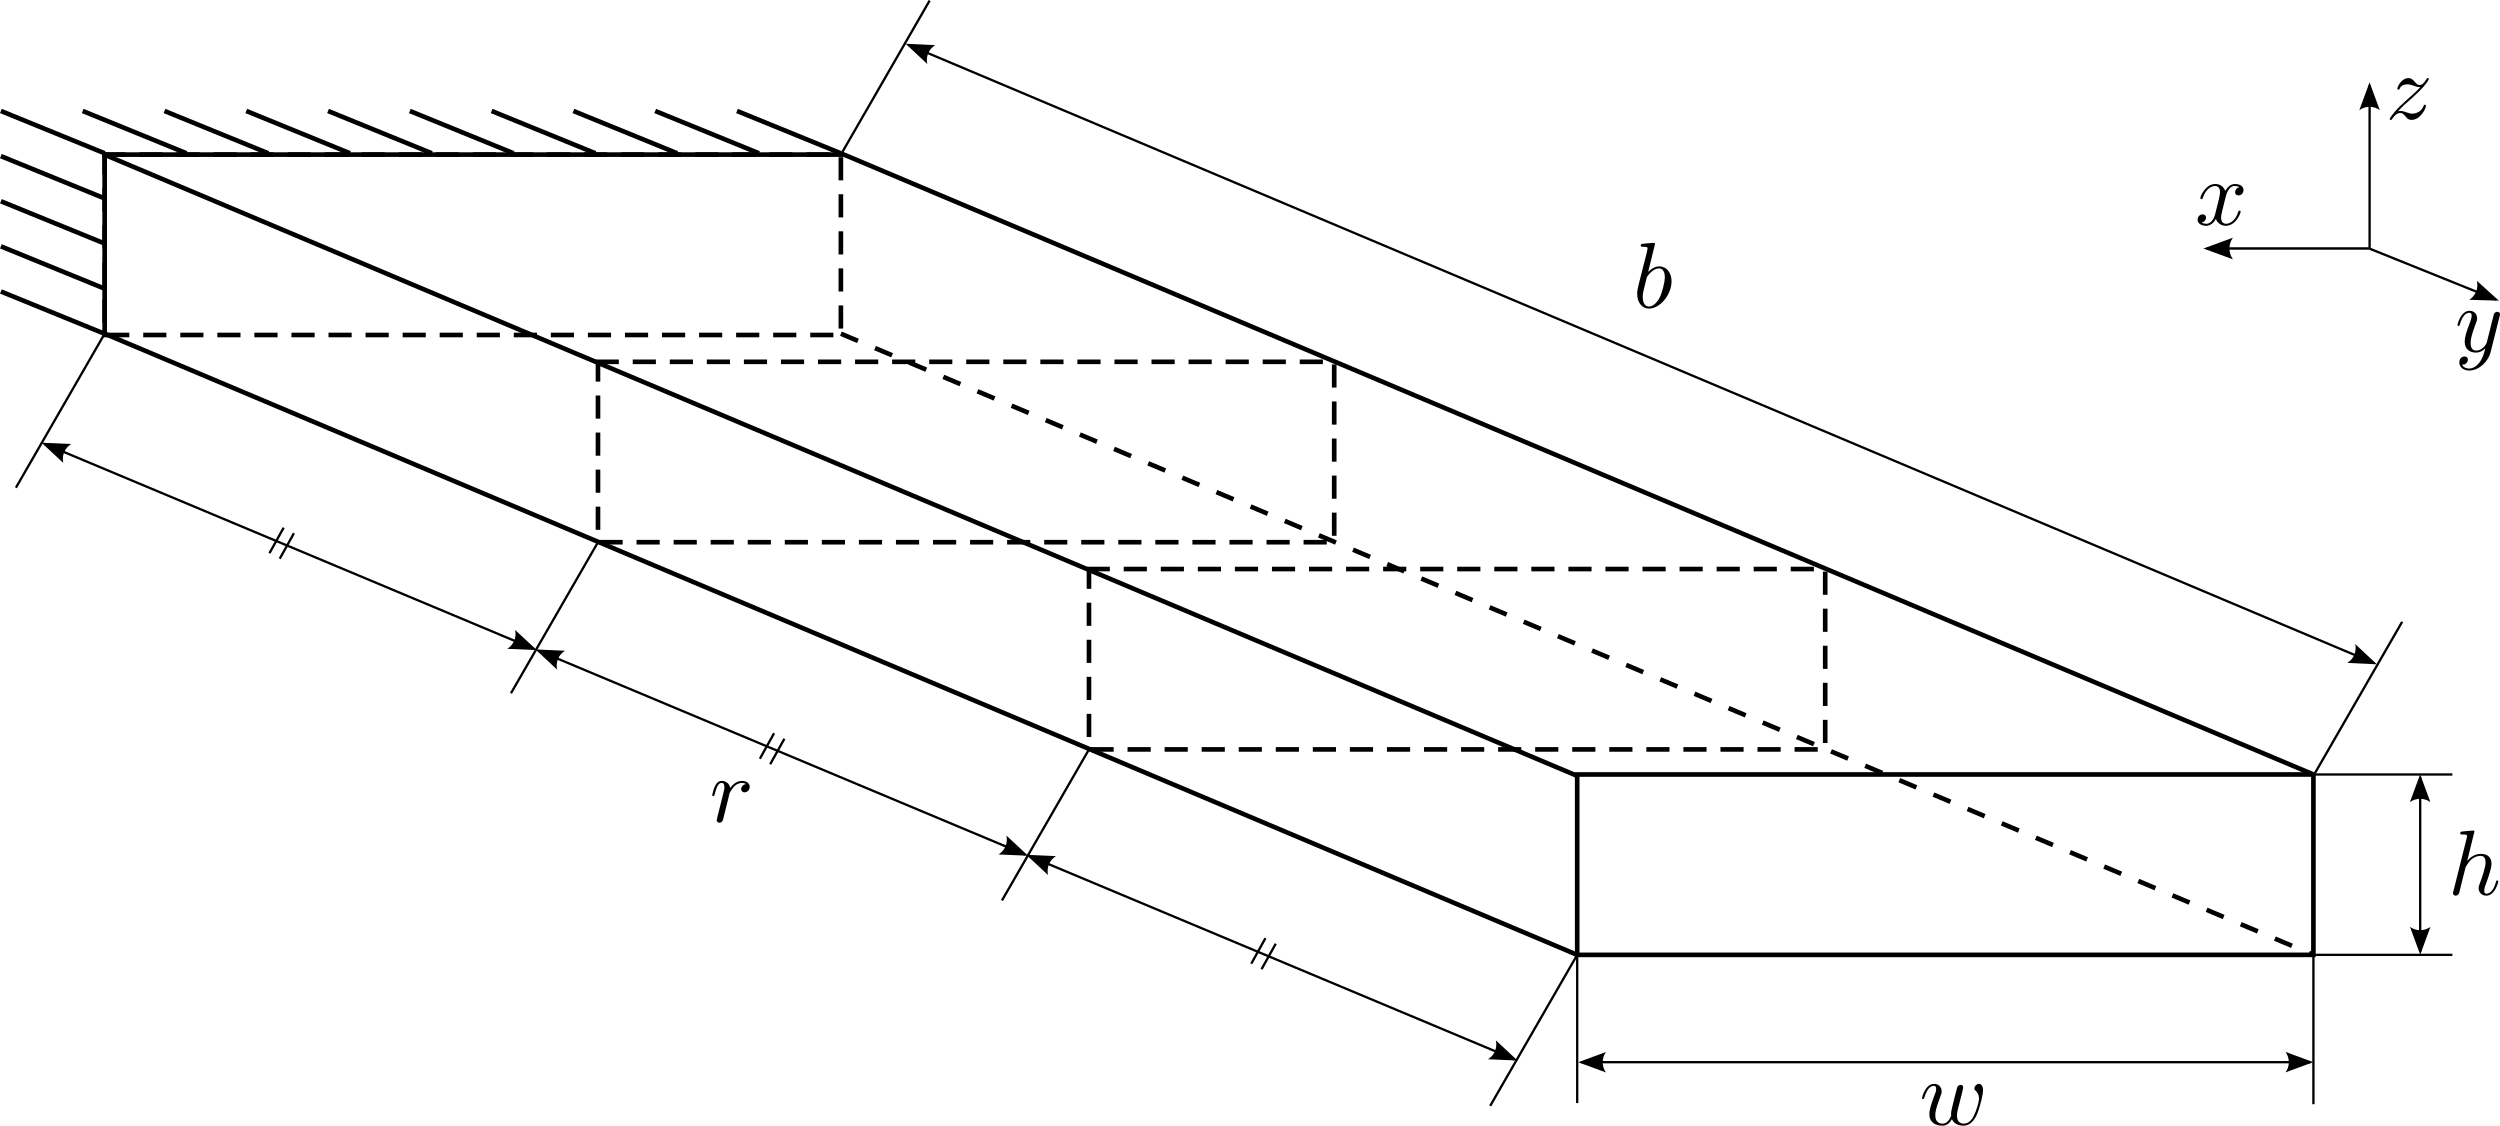
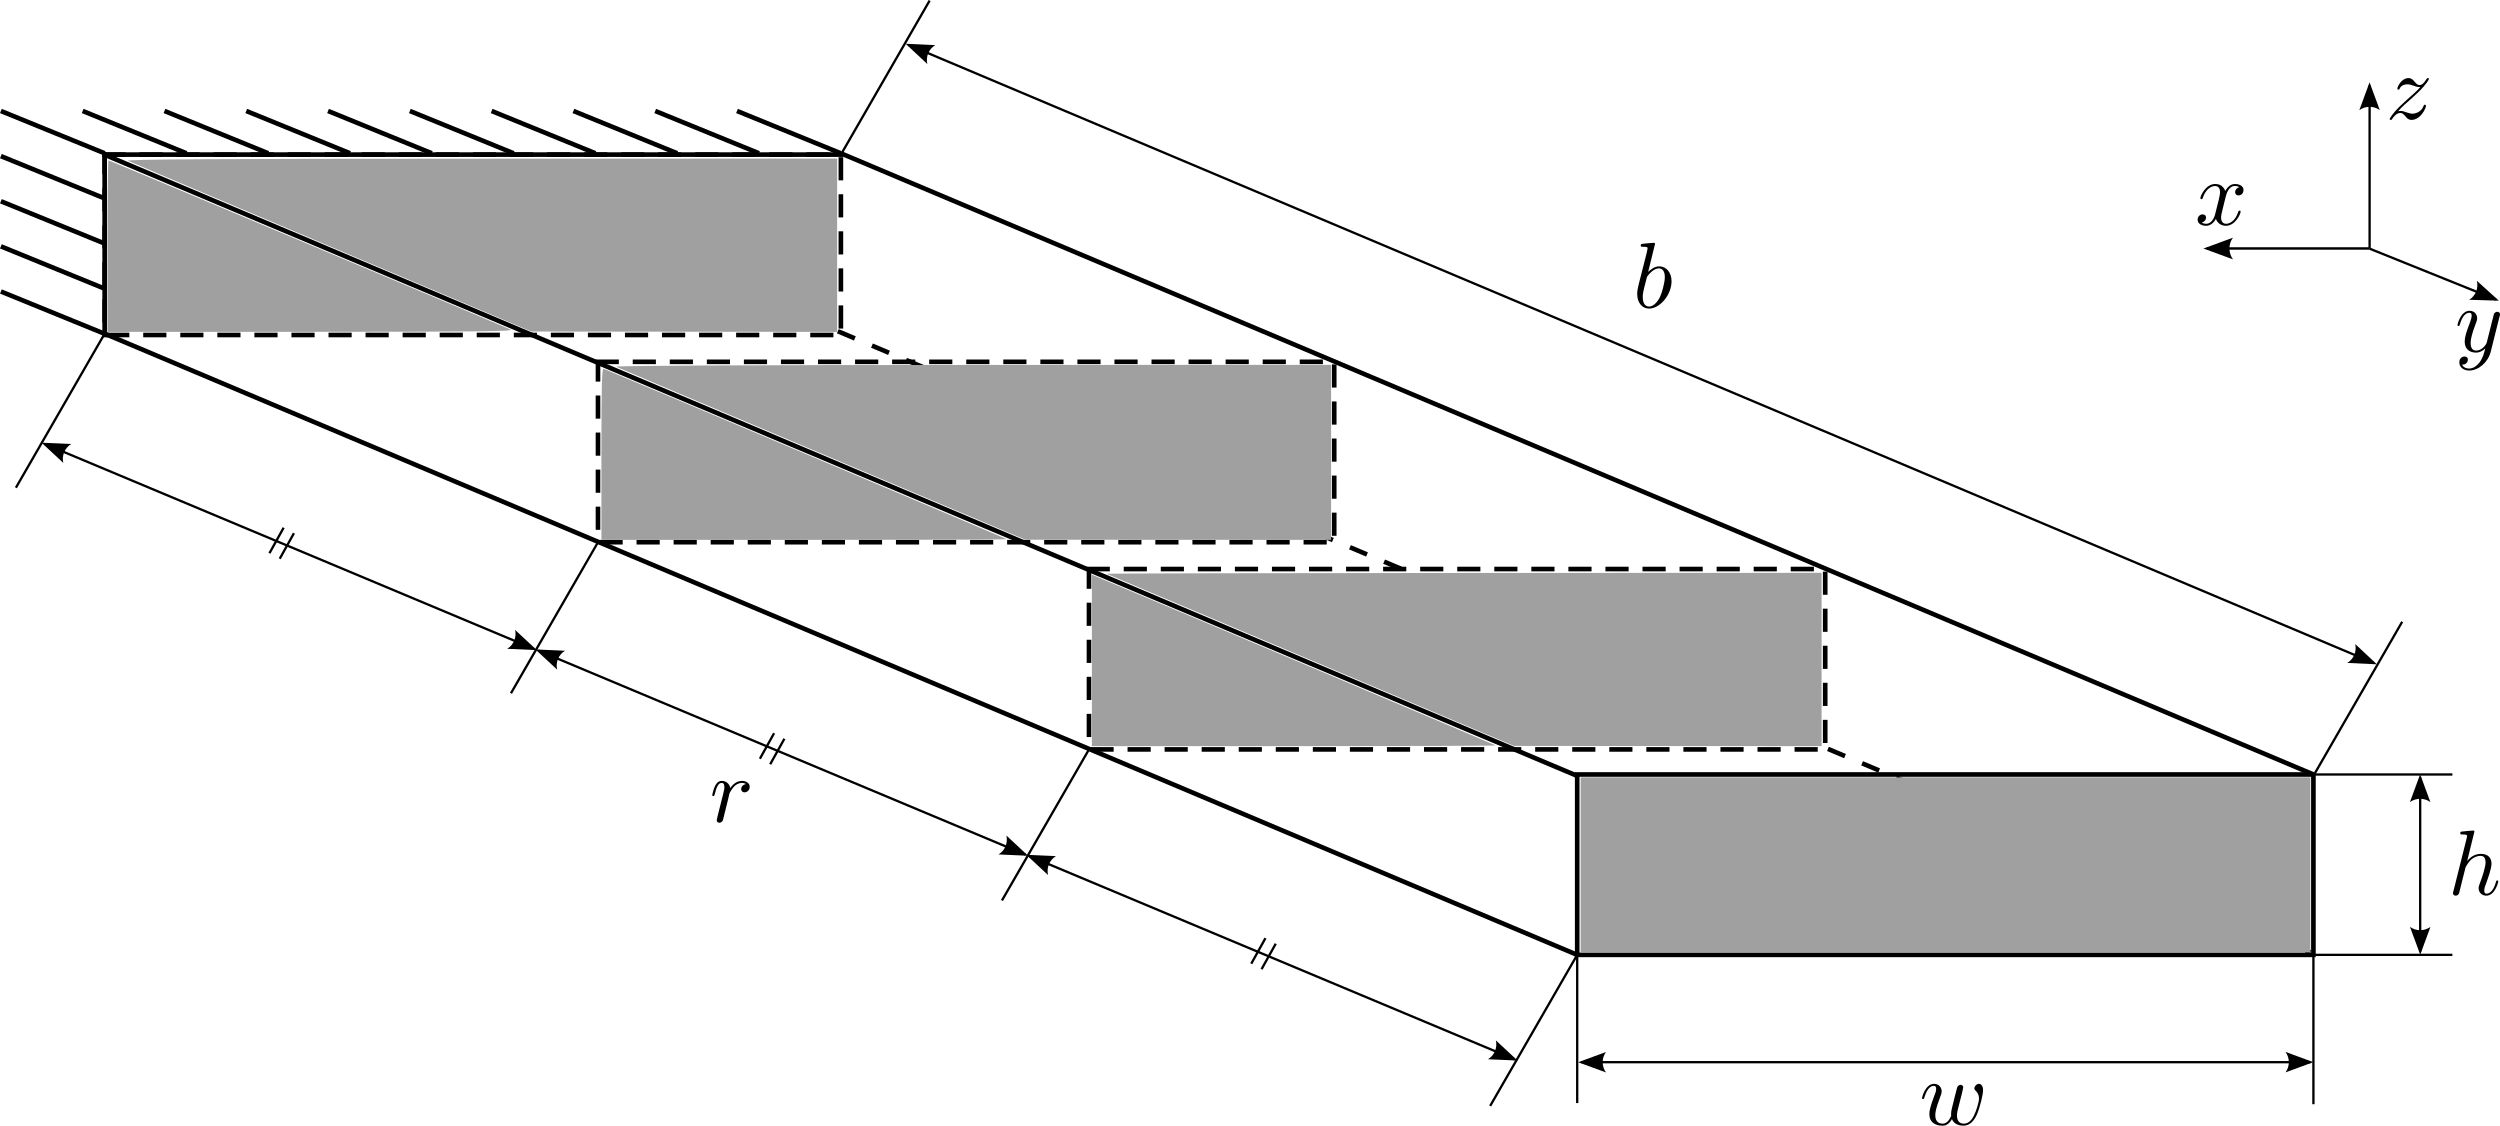
<svg xmlns="http://www.w3.org/2000/svg" xmlns:xlink="http://www.w3.org/1999/xlink" width="269.861mm" height="121.51mm" viewBox="0 0 269.861 121.51" version="1.1" id="svg5">
  <defs id="defs2">
    <marker style="overflow:visible" id="Arrow2Lend" refX="0" refY="0" orient="auto">
      <path transform="matrix(-1.1,0,0,-1.1,-1.1,0)" d="M 8.719,4.034 -2.207,0.016 8.719,-4.002 c -1.745,2.372 -1.735,5.617 -6e-7,8.035 z" style="fill:context-stroke;fill-rule:evenodd;stroke-width:0.625;stroke-linejoin:round" id="path5208" />
    </marker>
    <marker style="overflow:visible" id="Arrow2Lstart" refX="0" refY="0" orient="auto">
      <path transform="matrix(1.1,0,0,1.1,1.1,0)" d="M 8.719,4.034 -2.207,0.016 8.719,-4.002 c -1.745,2.372 -1.735,5.617 -6e-7,8.035 z" style="fill:context-stroke;fill-rule:evenodd;stroke-width:0.625;stroke-linejoin:round" id="path5205" />
    </marker>
    <g id="g5419">
      <symbol overflow="visible" id="symbol357">
        <path style="stroke:none" d="" id="path2013" />
      </symbol>
      <symbol overflow="visible" id="symbol3665">
        <path style="stroke:none" d="M 1.781,-1.141 C 1.391,-0.484 1,-0.344 0.562,-0.312 0.438,-0.297 0.344,-0.297 0.344,-0.109 0.344,-0.047 0.406,0 0.484,0 0.75,0 1.062,-0.031 1.328,-0.031 c 0.344,0 0.688,0.031 1,0.031 0.062,0 0.188,0 0.188,-0.188 0,-0.109 -0.078,-0.125 -0.156,-0.125 -0.219,-0.016 -0.469,-0.094 -0.469,-0.344 0,-0.125 0.062,-0.234 0.141,-0.375 l 0.766,-1.266 h 2.5 c 0.016,0.203 0.156,1.562 0.156,1.656 0,0.297 -0.516,0.328 -0.719,0.328 C 4.594,-0.312 4.5,-0.312 4.5,-0.109 4.5,0 4.609,0 4.641,0 5.047,0 5.469,-0.031 5.875,-0.031 6.125,-0.031 6.766,0 7.016,0 7.062,0 7.188,0 7.188,-0.203 7.188,-0.312 7.094,-0.312 6.953,-0.312 6.344,-0.312 6.344,-0.375 6.312,-0.672 l -0.609,-6.219 c -0.016,-0.203 -0.016,-0.25 -0.188,-0.25 -0.156,0 -0.203,0.078 -0.266,0.172 z M 2.984,-2.609 4.938,-5.906 5.266,-2.609 Z m 0,0" id="path9522" />
      </symbol>
    </g>
    <g id="g6476">
      <symbol overflow="visible" id="symbol7201">
        <path style="stroke:none" d="" id="path9332" />
      </symbol>
      <symbol overflow="visible" id="symbol7139">
        <path style="stroke:none" d="M 1.781,-1.141 C 1.391,-0.484 1,-0.344 0.562,-0.312 0.438,-0.297 0.344,-0.297 0.344,-0.109 0.344,-0.047 0.406,0 0.484,0 0.75,0 1.062,-0.031 1.328,-0.031 c 0.344,0 0.688,0.031 1,0.031 0.062,0 0.188,0 0.188,-0.188 0,-0.109 -0.078,-0.125 -0.156,-0.125 -0.219,-0.016 -0.469,-0.094 -0.469,-0.344 0,-0.125 0.062,-0.234 0.141,-0.375 l 0.766,-1.266 h 2.5 c 0.016,0.203 0.156,1.562 0.156,1.656 0,0.297 -0.516,0.328 -0.719,0.328 C 4.594,-0.312 4.5,-0.312 4.5,-0.109 4.5,0 4.609,0 4.641,0 5.047,0 5.469,-0.031 5.875,-0.031 6.125,-0.031 6.766,0 7.016,0 7.062,0 7.188,0 7.188,-0.203 7.188,-0.312 7.094,-0.312 6.953,-0.312 6.344,-0.312 6.344,-0.375 6.312,-0.672 l -0.609,-6.219 c -0.016,-0.203 -0.016,-0.25 -0.188,-0.25 -0.156,0 -0.203,0.078 -0.266,0.172 z M 2.984,-2.609 4.938,-5.906 5.266,-2.609 Z m 0,0" id="path7641" />
      </symbol>
      <symbol overflow="visible" id="symbol7801">
        <path style="stroke:none" d="" id="path8279" />
      </symbol>
      <symbol overflow="visible" id="symbol1364">
        <path style="stroke:none" d="m 2.016,-3.297 c 0.062,-0.109 0.062,-0.172 0.062,-0.219 0,-0.219 -0.188,-0.375 -0.406,-0.375 -0.266,0 -0.344,0.219 -0.375,0.328 L 0.375,-0.547 c -0.016,0.016 -0.047,0.094 -0.047,0.109 0,0.078 0.219,0.156 0.281,0.156 0.047,0 0.047,-0.016 0.094,-0.125 z m 0,0" id="path9142" />
      </symbol>
    </g>
    <g id="g6257">
      <symbol overflow="visible" id="symbol7203">
        <path style="stroke:none" d="" id="path3943" />
      </symbol>
      <symbol overflow="visible" id="symbol2815">
        <path style="stroke:none" d="M 1.594,-0.781 C 1.5,-0.391 1.469,-0.312 0.688,-0.312 c -0.172,0 -0.266,0 -0.266,0.203 C 0.422,0 0.516,0 0.688,0 H 4.25 C 5.828,0 7,-1.172 7,-2.156 7,-2.875 6.422,-3.453 5.453,-3.562 6.484,-3.75 7.531,-4.484 7.531,-5.438 c 0,-0.734 -0.656,-1.375 -1.844,-1.375 H 2.328 c -0.188,0 -0.281,0 -0.281,0.203 0,0.109 0.094,0.109 0.281,0.109 0.016,0 0.203,0 0.375,0.016 0.172,0.031 0.266,0.031 0.266,0.172 0,0.031 -0.016,0.062 -0.031,0.188 z m 1.5,-2.875 0.625,-2.469 C 3.812,-6.469 3.828,-6.5 4.25,-6.5 h 1.297 c 0.875,0 1.078,0.594 1.078,1.031 0,0.875 -0.859,1.812 -2.062,1.812 z m -0.438,3.344 c -0.141,0 -0.156,0 -0.219,0 -0.109,-0.016 -0.141,-0.031 -0.141,-0.109 0,-0.031 0,-0.047 0.062,-0.219 l 0.688,-2.781 h 1.875 c 0.953,0 1.156,0.734 1.156,1.156 C 6.078,-1.281 5.188,-0.312 4,-0.312 Z m 0,0" id="path1937" />
      </symbol>
      <symbol overflow="visible" id="symbol8211">
        <path style="stroke:none" d="" id="path4699" />
      </symbol>
      <symbol overflow="visible" id="symbol6627">
        <path style="stroke:none" d="m 2.016,-3.297 c 0.062,-0.109 0.062,-0.172 0.062,-0.219 0,-0.219 -0.188,-0.375 -0.406,-0.375 -0.266,0 -0.344,0.219 -0.375,0.328 L 0.375,-0.547 c -0.016,0.016 -0.047,0.094 -0.047,0.109 0,0.078 0.219,0.156 0.281,0.156 0.047,0 0.047,-0.016 0.094,-0.125 z m 0,0" id="path970" />
      </symbol>
    </g>
    <g id="g789">
      <symbol overflow="visible" id="symbol6459">
        <path style="stroke:none" d="" id="path8966" />
      </symbol>
      <symbol overflow="visible" id="symbol4550">
        <path style="stroke:none" d="m 7.578,-6.922 c 0,-0.031 -0.016,-0.109 -0.109,-0.109 -0.031,0 -0.047,0.016 -0.156,0.125 L 6.625,-6.141 C 6.531,-6.281 6.078,-7.031 4.969,-7.031 2.734,-7.031 0.5,-4.828 0.5,-2.516 0.5,-0.875 1.672,0.219 3.203,0.219 c 0.859,0 1.625,-0.391 2.156,-0.859 0.922,-0.812 1.094,-1.719 1.094,-1.75 C 6.453,-2.5 6.344,-2.5 6.328,-2.5 c -0.062,0 -0.109,0.031 -0.125,0.109 -0.094,0.281 -0.328,1 -1.016,1.578 -0.688,0.547 -1.312,0.719 -1.828,0.719 -0.891,0 -1.953,-0.516 -1.953,-2.062 0,-0.578 0.203,-2.188 1.203,-3.359 0.609,-0.703 1.547,-1.203 2.438,-1.203 1.016,0 1.609,0.766 1.609,1.922 0,0.406 -0.031,0.406 -0.031,0.516 0,0.094 0.109,0.094 0.141,0.094 0.125,0 0.125,-0.016 0.188,-0.203 z m 0,0" id="path6957" />
      </symbol>
      <symbol overflow="visible" id="symbol5860">
        <path style="stroke:none" d="" id="path4448" />
      </symbol>
      <symbol overflow="visible" id="symbol8048">
        <path style="stroke:none" d="m 2.016,-3.297 c 0.062,-0.109 0.062,-0.172 0.062,-0.219 0,-0.219 -0.188,-0.375 -0.406,-0.375 -0.266,0 -0.344,0.219 -0.375,0.328 L 0.375,-0.547 c -0.016,0.016 -0.047,0.094 -0.047,0.109 0,0.078 0.219,0.156 0.281,0.156 0.047,0 0.047,-0.016 0.094,-0.125 z m 0,0" id="path2391" />
      </symbol>
    </g>
    <g id="g6481">
      <symbol overflow="visible" id="symbol8651">
        <path style="stroke:none" d="" id="path2865" />
      </symbol>
      <symbol overflow="visible" id="symbol1876">
        <path style="stroke:none" d="m 1.578,-0.781 c -0.094,0.391 -0.109,0.469 -0.906,0.469 -0.156,0 -0.266,0 -0.266,0.188 C 0.406,0 0.484,0 0.672,0 h 3.312 c 2.062,0 4.031,-2.109 4.031,-4.281 0,-1.406 -0.844,-2.531 -2.344,-2.531 h -3.344 c -0.188,0 -0.297,0 -0.297,0.188 0,0.125 0.078,0.125 0.281,0.125 0.125,0 0.312,0.016 0.422,0.016 0.172,0.031 0.219,0.047 0.219,0.172 0,0.031 0,0.062 -0.031,0.188 z M 3.734,-6.125 C 3.828,-6.469 3.844,-6.5 4.281,-6.5 h 1.062 c 0.969,0 1.797,0.531 1.797,1.844 0,0.484 -0.188,2.125 -1.047,3.219 -0.281,0.375 -1.062,1.125 -2.297,1.125 h -1.125 c -0.141,0 -0.156,0 -0.219,0 -0.094,-0.016 -0.125,-0.031 -0.125,-0.109 0,-0.031 0,-0.047 0.047,-0.219 z m 0,0" id="path5098" />
      </symbol>
      <symbol overflow="visible" id="symbol6919">
        <path style="stroke:none" d="" id="path9180" />
      </symbol>
      <symbol overflow="visible" id="symbol4271">
        <path style="stroke:none" d="m 2.016,-3.297 c 0.062,-0.109 0.062,-0.172 0.062,-0.219 0,-0.219 -0.188,-0.375 -0.406,-0.375 -0.266,0 -0.344,0.219 -0.375,0.328 L 0.375,-0.547 c -0.016,0.016 -0.047,0.094 -0.047,0.109 0,0.078 0.219,0.156 0.281,0.156 0.047,0 0.047,-0.016 0.094,-0.125 z m 0,0" id="path2418" />
      </symbol>
    </g>
    <g id="g9150">
      <symbol overflow="visible" id="symbol6599">
        <path style="stroke:none" d="" id="path2302" />
      </symbol>
      <symbol overflow="visible" id="symbol1162">
        <path style="stroke:none" d="m 1.578,-0.781 c -0.094,0.391 -0.109,0.469 -0.906,0.469 -0.156,0 -0.266,0 -0.266,0.188 C 0.406,0 0.484,0 0.672,0 h 3.312 c 2.062,0 4.031,-2.109 4.031,-4.281 0,-1.406 -0.844,-2.531 -2.344,-2.531 h -3.344 c -0.188,0 -0.297,0 -0.297,0.188 0,0.125 0.078,0.125 0.281,0.125 0.125,0 0.312,0.016 0.422,0.016 0.172,0.031 0.219,0.047 0.219,0.172 0,0.031 0,0.062 -0.031,0.188 z M 3.734,-6.125 C 3.828,-6.469 3.844,-6.5 4.281,-6.5 h 1.062 c 0.969,0 1.797,0.531 1.797,1.844 0,0.484 -0.188,2.125 -1.047,3.219 -0.281,0.375 -1.062,1.125 -2.297,1.125 h -1.125 c -0.141,0 -0.156,0 -0.219,0 -0.094,-0.016 -0.125,-0.031 -0.125,-0.109 0,-0.031 0,-0.047 0.047,-0.219 z m 0,0" id="path4558" />
      </symbol>
    </g>
    <g id="g6537">
      <symbol overflow="visible" id="symbol654">
        <path style="stroke:none" d="" id="path6400" />
      </symbol>
      <symbol overflow="visible" id="symbol8867">
        <path style="stroke:none" d="m 7.578,-6.922 c 0,-0.031 -0.016,-0.109 -0.109,-0.109 -0.031,0 -0.047,0.016 -0.156,0.125 L 6.625,-6.141 C 6.531,-6.281 6.078,-7.031 4.969,-7.031 2.734,-7.031 0.5,-4.828 0.5,-2.516 0.5,-0.875 1.672,0.219 3.203,0.219 c 0.859,0 1.625,-0.391 2.156,-0.859 0.922,-0.812 1.094,-1.719 1.094,-1.75 C 6.453,-2.5 6.344,-2.5 6.328,-2.5 c -0.062,0 -0.109,0.031 -0.125,0.109 -0.094,0.281 -0.328,1 -1.016,1.578 -0.688,0.547 -1.312,0.719 -1.828,0.719 -0.891,0 -1.953,-0.516 -1.953,-2.062 0,-0.578 0.203,-2.188 1.203,-3.359 0.609,-0.703 1.547,-1.203 2.438,-1.203 1.016,0 1.609,0.766 1.609,1.922 0,0.406 -0.031,0.406 -0.031,0.516 0,0.094 0.109,0.094 0.141,0.094 0.125,0 0.125,-0.016 0.188,-0.203 z m 0,0" id="path6175" />
      </symbol>
    </g>
    <g id="g5074">
      <symbol overflow="visible" id="symbol6063">
        <path style="stroke:none" d="" id="path2333" />
      </symbol>
      <symbol overflow="visible" id="symbol9703">
        <path style="stroke:none" d="M 1.594,-0.781 C 1.5,-0.391 1.469,-0.312 0.688,-0.312 c -0.172,0 -0.266,0 -0.266,0.203 C 0.422,0 0.516,0 0.688,0 H 4.25 C 5.828,0 7,-1.172 7,-2.156 7,-2.875 6.422,-3.453 5.453,-3.562 6.484,-3.75 7.531,-4.484 7.531,-5.438 c 0,-0.734 -0.656,-1.375 -1.844,-1.375 H 2.328 c -0.188,0 -0.281,0 -0.281,0.203 0,0.109 0.094,0.109 0.281,0.109 0.016,0 0.203,0 0.375,0.016 0.172,0.031 0.266,0.031 0.266,0.172 0,0.031 -0.016,0.062 -0.031,0.188 z m 1.5,-2.875 0.625,-2.469 C 3.812,-6.469 3.828,-6.5 4.25,-6.5 h 1.297 c 0.875,0 1.078,0.594 1.078,1.031 0,0.875 -0.859,1.812 -2.062,1.812 z m -0.438,3.344 c -0.141,0 -0.156,0 -0.219,0 -0.109,-0.016 -0.141,-0.031 -0.141,-0.109 0,-0.031 0,-0.047 0.062,-0.219 l 0.688,-2.781 h 1.875 c 0.953,0 1.156,0.734 1.156,1.156 C 6.078,-1.281 5.188,-0.312 4,-0.312 Z m 0,0" id="path792" />
      </symbol>
    </g>
    <g id="g1481">
      <symbol overflow="visible" id="symbol4834">
        <path style="stroke:none" d="" id="path658" />
      </symbol>
      <symbol overflow="visible" id="symbol8232">
        <path style="stroke:none" d="m 2.859,-6.812 c 0,0 0,-0.109 -0.125,-0.109 -0.234,0 -0.953,0.078 -1.219,0.109 -0.078,0 -0.188,0.016 -0.188,0.188 0,0.125 0.094,0.125 0.234,0.125 0.484,0 0.5,0.062 0.5,0.172 L 2.031,-6.125 0.594,-0.391 c -0.047,0.141 -0.047,0.156 -0.047,0.219 0,0.234 0.203,0.281 0.297,0.281 0.156,0 0.312,-0.125 0.359,-0.266 l 0.188,-0.75 0.219,-0.891 C 1.672,-2.031 1.734,-2.25 1.781,-2.469 1.797,-2.531 1.891,-2.859 1.891,-2.922 1.922,-3.016 2.234,-3.562 2.578,-3.844 2.797,-4 3.094,-4.188 3.531,-4.188 c 0.422,0 0.531,0.344 0.531,0.703 0,0.531 -0.375,1.625 -0.609,2.234 C 3.375,-1.031 3.312,-0.906 3.312,-0.703 c 0,0.469 0.359,0.812 0.828,0.812 0.938,0 1.297,-1.453 1.297,-1.531 0,-0.109 -0.078,-0.109 -0.109,-0.109 -0.109,0 -0.109,0.031 -0.156,0.188 -0.141,0.531 -0.469,1.234 -1.016,1.234 -0.172,0 -0.234,-0.094 -0.234,-0.328 0,-0.25 0.078,-0.484 0.172,-0.703 0.156,-0.438 0.609,-1.625 0.609,-2.203 0,-0.641 -0.391,-1.062 -1.141,-1.062 -0.625,0 -1.109,0.312 -1.484,0.766 z m 0,0" id="path1068" />
      </symbol>
    </g>
    <g id="g7675">
      <symbol overflow="visible" id="symbol9634">
        <path style="stroke:none" d="" id="path4732" />
      </symbol>
      <symbol overflow="visible" id="symbol6218">
        <path style="stroke:none" d="m 3.953,-3.781 c -0.172,0 -0.297,0 -0.438,0.125 -0.172,0.156 -0.188,0.328 -0.188,0.391 0,0.25 0.188,0.359 0.375,0.359 0.281,0 0.547,-0.25 0.547,-0.641 0,-0.484 -0.469,-0.859 -1.172,-0.859 -1.344,0 -2.672,1.422 -2.672,2.828 0,0.906 0.578,1.688 1.625,1.688 1.422,0 2.25,-1.062 2.25,-1.172 0,-0.062 -0.047,-0.141 -0.109,-0.141 -0.062,0 -0.078,0.031 -0.141,0.109 -0.781,0.984 -1.875,0.984 -1.984,0.984 -0.625,0 -0.906,-0.484 -0.906,-1.094 0,-0.406 0.203,-1.375 0.547,-1.984 0.312,-0.578 0.859,-1 1.406,-1 0.328,0 0.719,0.125 0.859,0.406 z m 0,0" id="path9982" />
      </symbol>
    </g>
    <g id="g7498">
      <symbol overflow="visible" id="symbol7055">
        <path style="stroke:none" d="" id="path2161" />
      </symbol>
      <symbol overflow="visible" id="symbol7778">
        <path style="stroke:none" d="m 2.859,-6.812 c 0,0 0,-0.109 -0.125,-0.109 -0.234,0 -0.953,0.078 -1.219,0.109 -0.078,0 -0.188,0.016 -0.188,0.188 0,0.125 0.094,0.125 0.234,0.125 0.484,0 0.5,0.062 0.5,0.172 L 2.031,-6.125 0.594,-0.391 c -0.047,0.141 -0.047,0.156 -0.047,0.219 0,0.234 0.203,0.281 0.297,0.281 0.156,0 0.312,-0.125 0.359,-0.266 l 0.188,-0.75 0.219,-0.891 C 1.672,-2.031 1.734,-2.25 1.781,-2.469 1.797,-2.531 1.891,-2.859 1.891,-2.922 1.922,-3.016 2.234,-3.562 2.578,-3.844 2.797,-4 3.094,-4.188 3.531,-4.188 c 0.422,0 0.531,0.344 0.531,0.703 0,0.531 -0.375,1.625 -0.609,2.234 C 3.375,-1.031 3.312,-0.906 3.312,-0.703 c 0,0.469 0.359,0.812 0.828,0.812 0.938,0 1.297,-1.453 1.297,-1.531 0,-0.109 -0.078,-0.109 -0.109,-0.109 -0.109,0 -0.109,0.031 -0.156,0.188 -0.141,0.531 -0.469,1.234 -1.016,1.234 -0.172,0 -0.234,-0.094 -0.234,-0.328 0,-0.25 0.078,-0.484 0.172,-0.703 0.156,-0.438 0.609,-1.625 0.609,-2.203 0,-0.641 -0.391,-1.062 -1.141,-1.062 -0.625,0 -1.109,0.312 -1.484,0.766 z m 0,0" id="path5997" />
      </symbol>
    </g>
    <g id="g517">
      <symbol overflow="visible" id="symbol5691">
        <path style="stroke:none" d="" id="path1141" />
      </symbol>
      <symbol overflow="visible" id="symbol6305">
        <path style="stroke:none" d="m 2.375,-6.812 c 0,0 0,-0.109 -0.125,-0.109 -0.219,0 -0.953,0.078 -1.219,0.109 -0.078,0 -0.188,0.016 -0.188,0.188 0,0.125 0.094,0.125 0.25,0.125 0.469,0 0.484,0.062 0.484,0.172 0,0.062 -0.078,0.406 -0.125,0.609 l -0.828,3.25 c -0.109,0.5 -0.156,0.672 -0.156,1.016 0,0.938 0.531,1.562 1.266,1.562 1.172,0 2.406,-1.484 2.406,-2.922 0,-0.906 -0.531,-1.594 -1.328,-1.594 -0.453,0 -0.875,0.297 -1.172,0.594 z M 1.453,-3.047 C 1.5,-3.266 1.5,-3.281 1.594,-3.391 2.078,-4.031 2.531,-4.188 2.797,-4.188 c 0.359,0 0.625,0.297 0.625,0.938 0,0.594 -0.328,1.734 -0.516,2.109 -0.328,0.672 -0.781,1.031 -1.172,1.031 -0.344,0 -0.672,-0.266 -0.672,-1 0,-0.203 0,-0.391 0.156,-1.016 z m 0,0" id="path4295" />
      </symbol>
      <symbol overflow="visible" id="symbol662">
        <path style="stroke:none" d="m 4.375,-7.094 c 0.047,-0.141 0.047,-0.172 0.047,-0.188 0,-0.109 -0.078,-0.203 -0.188,-0.203 -0.078,0 -0.141,0.031 -0.172,0.094 l -3.469,9.5 C 0.547,2.25 0.547,2.281 0.547,2.297 0.547,2.406 0.641,2.5 0.75,2.5 0.875,2.5 0.906,2.422 0.969,2.25 Z m 0,0" id="path4655" />
      </symbol>
      <symbol overflow="visible" id="symbol7219">
        <path style="stroke:none" d="" id="path7966" />
      </symbol>
      <symbol overflow="visible" id="symbol4533">
        <path style="stroke:none" d="m 1.266,-0.766 1.062,-1.031 c 1.547,-1.375 2.141,-1.906 2.141,-2.906 0,-1.141 -0.891,-1.938 -2.109,-1.938 -1.125,0 -1.859,0.922 -1.859,1.812 0,0.547 0.5,0.547 0.531,0.547 0.172,0 0.516,-0.109 0.516,-0.531 0,-0.25 -0.188,-0.516 -0.531,-0.516 -0.078,0 -0.094,0 -0.125,0.016 0.219,-0.656 0.766,-1.016 1.344,-1.016 0.906,0 1.328,0.812 1.328,1.625 C 3.562,-3.906 3.078,-3.125 2.516,-2.5 l -1.906,2.125 C 0.5,-0.266 0.5,-0.234 0.5,0 H 4.203 L 4.469,-1.734 H 4.234 C 4.172,-1.438 4.109,-1 4,-0.844 3.938,-0.766 3.281,-0.766 3.062,-0.766 Z m 0,0" id="path2043" />
      </symbol>
    </g>
    <g id="g5621">
      <symbol overflow="visible" id="symbol8357">
        <path style="stroke:none" d="" id="path124" />
      </symbol>
      <symbol overflow="visible" id="symbol3638">
        <path style="stroke:none" d="m 1.328,-0.828 c 0.531,-0.578 0.828,-0.828 1.188,-1.141 0,0 0.609,-0.531 0.969,-0.891 C 4.438,-3.781 4.656,-4.266 4.656,-4.312 c 0,-0.094 -0.094,-0.094 -0.109,-0.094 -0.078,0 -0.094,0.016 -0.156,0.109 -0.297,0.484 -0.5,0.641 -0.734,0.641 -0.25,0 -0.359,-0.156 -0.516,-0.328 -0.188,-0.219 -0.359,-0.422 -0.688,-0.422 -0.75,0 -1.203,0.922 -1.203,1.141 0,0.047 0.031,0.109 0.109,0.109 0.094,0 0.109,-0.047 0.141,-0.109 0.188,-0.469 0.766,-0.469 0.844,-0.469 0.203,0 0.391,0.062 0.625,0.141 0.406,0.156 0.516,0.156 0.766,0.156 -0.359,0.422 -1.188,1.141 -1.375,1.297 l -0.906,0.844 C 0.781,-0.625 0.422,-0.062 0.422,0.016 c 0,0.094 0.109,0.094 0.125,0.094 0.078,0 0.094,-0.016 0.156,-0.125 0.234,-0.359 0.531,-0.625 0.859,-0.625 0.219,0 0.328,0.094 0.578,0.375 0.156,0.219 0.344,0.375 0.625,0.375 1,0 1.578,-1.266 1.578,-1.531 0,-0.047 -0.047,-0.109 -0.125,-0.109 -0.094,0 -0.109,0.062 -0.141,0.141 C 3.844,-0.75 3.203,-0.562 2.875,-0.562 c -0.188,0 -0.375,-0.062 -0.578,-0.125 -0.344,-0.125 -0.5,-0.172 -0.703,-0.172 -0.016,0 -0.172,0 -0.266,0.031 z m 0,0" id="path4075" />
      </symbol>
    </g>
    <g id="g8503">
      <symbol overflow="visible" id="symbol9833">
        <path style="stroke:none" d="" id="path561" />
      </symbol>
      <symbol overflow="visible" id="symbol7214">
        <path style="stroke:none" d="m 4.844,-3.797 c 0.047,-0.141 0.047,-0.156 0.047,-0.234 0,-0.172 -0.141,-0.266 -0.297,-0.266 -0.094,0 -0.25,0.062 -0.344,0.203 -0.016,0.062 -0.109,0.359 -0.141,0.547 -0.078,0.25 -0.141,0.531 -0.203,0.797 l -0.453,1.797 c -0.031,0.141 -0.469,0.844 -1.125,0.844 -0.5,0 -0.609,-0.438 -0.609,-0.812 C 1.719,-1.375 1.891,-2 2.219,-2.875 2.375,-3.281 2.422,-3.391 2.422,-3.594 c 0,-0.438 -0.312,-0.812 -0.812,-0.812 -0.953,0 -1.312,1.453 -1.312,1.531 0,0.109 0.094,0.109 0.109,0.109 0.109,0 0.109,-0.031 0.156,-0.188 0.281,-0.938 0.672,-1.234 1.016,-1.234 0.078,0 0.25,0 0.25,0.312 0,0.25 -0.109,0.516 -0.172,0.703 -0.406,1.062 -0.578,1.625 -0.578,2.094 0,0.891 0.625,1.188 1.219,1.188 0.391,0 0.719,-0.172 1,-0.453 -0.125,0.516 -0.25,1.016 -0.641,1.547 -0.266,0.328 -0.641,0.625 -1.094,0.625 -0.141,0 -0.594,-0.031 -0.766,-0.422 0.156,0 0.297,0 0.422,-0.125 C 1.328,1.203 1.422,1.062 1.422,0.875 1.422,0.562 1.156,0.531 1.062,0.531 0.828,0.531 0.5,0.688 0.5,1.172 c 0,0.5 0.438,0.875 1.062,0.875 1.016,0 2.047,-0.906 2.328,-2.031 z m 0,0" id="path8302" />
      </symbol>
    </g>
    <g id="g5108">
      <symbol overflow="visible" id="symbol3002">
        <path style="stroke:none" d="" id="path6927" />
      </symbol>
      <symbol overflow="visible" id="symbol6184">
        <path style="stroke:none" d="M 3.328,-3.016 C 3.391,-3.266 3.625,-4.188 4.312,-4.188 c 0.047,0 0.297,0 0.5,0.125 C 4.531,-4 4.344,-3.766 4.344,-3.516 c 0,0.156 0.109,0.344 0.375,0.344 0.219,0 0.531,-0.172 0.531,-0.578 0,-0.516 -0.578,-0.656 -0.922,-0.656 -0.578,0 -0.922,0.531 -1.047,0.75 -0.25,-0.656 -0.781,-0.75 -1.078,-0.75 -1.031,0 -1.609,1.281 -1.609,1.531 0,0.109 0.109,0.109 0.125,0.109 0.078,0 0.109,-0.031 0.125,-0.109 0.344,-1.062 1,-1.312 1.344,-1.312 0.188,0 0.531,0.094 0.531,0.672 0,0.312 -0.172,0.969 -0.531,2.375 -0.156,0.609 -0.516,1.031 -0.953,1.031 -0.062,0 -0.281,0 -0.5,-0.125 0.25,-0.062 0.469,-0.266 0.469,-0.547 0,-0.266 -0.219,-0.344 -0.359,-0.344 -0.312,0 -0.547,0.25 -0.547,0.578 0,0.453 0.484,0.656 0.922,0.656 0.672,0 1.031,-0.703 1.047,-0.75 0.125,0.359 0.484,0.75 1.078,0.75 1.031,0 1.594,-1.281 1.594,-1.531 0,-0.109 -0.078,-0.109 -0.109,-0.109 -0.094,0 -0.109,0.047 -0.141,0.109 -0.328,1.078 -1,1.312 -1.312,1.312 -0.391,0 -0.547,-0.312 -0.547,-0.656 0,-0.219 0.047,-0.438 0.156,-0.875 z m 0,0" id="path564" />
      </symbol>
    </g>
    <g id="g6168">
      <symbol overflow="visible" id="symbol3248">
        <path style="stroke:none" d="" id="path7425" />
      </symbol>
      <symbol overflow="visible" id="symbol3359">
        <path style="stroke:none" d="M 4.609,-3.375 C 4.656,-3.594 4.75,-3.969 4.75,-4.031 c 0,-0.172 -0.141,-0.266 -0.281,-0.266 -0.125,0 -0.297,0.078 -0.375,0.281 -0.031,0.062 -0.5,1.969 -0.562,2.234 C 3.453,-1.484 3.438,-1.312 3.438,-1.125 c 0,0.109 0,0.125 0.016,0.172 -0.234,0.531 -0.531,0.844 -0.922,0.844 -0.797,0 -0.797,-0.734 -0.797,-0.906 0,-0.312 0.047,-0.703 0.516,-1.938 0.109,-0.297 0.172,-0.438 0.172,-0.641 0,-0.438 -0.328,-0.812 -0.812,-0.812 -0.953,0 -1.312,1.453 -1.312,1.531 0,0.109 0.094,0.109 0.109,0.109 0.109,0 0.109,-0.031 0.156,-0.188 C 0.844,-3.875 1.219,-4.188 1.578,-4.188 c 0.094,0 0.25,0.016 0.25,0.328 0,0.25 -0.109,0.531 -0.188,0.703 -0.438,1.172 -0.547,1.625 -0.547,2.016 0,0.906 0.656,1.25 1.406,1.25 0.172,0 0.641,0 1.031,-0.703 0.266,0.641 0.953,0.703 1.25,0.703 0.75,0 1.188,-0.625 1.453,-1.219 0.328,-0.781 0.656,-2.125 0.656,-2.594 0,-0.547 -0.266,-0.703 -0.438,-0.703 -0.25,0 -0.5,0.266 -0.5,0.484 0,0.125 0.062,0.188 0.141,0.266 0.109,0.109 0.359,0.359 0.359,0.844 0,0.344 -0.281,1.312 -0.547,1.828 -0.25,0.531 -0.609,0.875 -1.094,0.875 -0.469,0 -0.734,-0.297 -0.734,-0.875 0,-0.266 0.062,-0.578 0.109,-0.719 z m 0,0" id="path6639" />
      </symbol>
    </g>
    <g id="g7449">
      <symbol overflow="visible" id="symbol1296">
        <path style="stroke:none" d="" id="path1895" />
      </symbol>
      <symbol overflow="visible" id="symbol3429">
        <path style="stroke:none" d="m 2.375,-6.812 c 0,0 0,-0.109 -0.125,-0.109 -0.219,0 -0.953,0.078 -1.219,0.109 -0.078,0 -0.188,0.016 -0.188,0.188 0,0.125 0.094,0.125 0.25,0.125 0.469,0 0.484,0.062 0.484,0.172 0,0.062 -0.078,0.406 -0.125,0.609 l -0.828,3.25 c -0.109,0.5 -0.156,0.672 -0.156,1.016 0,0.938 0.531,1.562 1.266,1.562 1.172,0 2.406,-1.484 2.406,-2.922 0,-0.906 -0.531,-1.594 -1.328,-1.594 -0.453,0 -0.875,0.297 -1.172,0.594 z M 1.453,-3.047 C 1.5,-3.266 1.5,-3.281 1.594,-3.391 2.078,-4.031 2.531,-4.188 2.797,-4.188 c 0.359,0 0.625,0.297 0.625,0.938 0,0.594 -0.328,1.734 -0.516,2.109 -0.328,0.672 -0.781,1.031 -1.172,1.031 -0.344,0 -0.672,-0.266 -0.672,-1 0,-0.203 0,-0.391 0.156,-1.016 z m 0,0" id="path1476" />
      </symbol>
    </g>
    <g id="g5148">
      <symbol overflow="visible" id="symbol79">
        <path style="stroke:none" d="" id="path2471" />
      </symbol>
      <symbol overflow="visible" id="symbol1301">
        <path style="stroke:none" d="m 2.047,-3.984 h 0.938 c 0.203,0 0.312,0 0.312,-0.203 0,-0.109 -0.109,-0.109 -0.281,-0.109 h -0.875 C 2.5,-5.719 2.547,-5.906 2.547,-5.969 c 0,-0.172 -0.125,-0.266 -0.297,-0.266 -0.031,0 -0.312,0 -0.391,0.359 L 1.469,-4.297 h -0.938 c -0.203,0 -0.297,0 -0.297,0.188 0,0.125 0.078,0.125 0.281,0.125 h 0.875 C 0.672,-1.156 0.625,-0.984 0.625,-0.812 0.625,-0.266 1,0.109 1.547,0.109 2.562,0.109 3.125,-1.344 3.125,-1.422 3.125,-1.531 3.047,-1.531 3.016,-1.531 2.922,-1.531 2.906,-1.5 2.859,-1.391 2.438,-0.344 1.906,-0.109 1.562,-0.109 c -0.203,0 -0.312,-0.125 -0.312,-0.453 0,-0.25 0.031,-0.312 0.062,-0.484 z m 0,0" id="path6071" />
      </symbol>
    </g>
    <marker style="overflow:visible" id="Arrow2Lstart-9" refX="0" refY="0" orient="auto">
      <path transform="matrix(1.1,0,0,1.1,1.1,0)" d="M 8.719,4.034 -2.207,0.016 8.719,-4.002 c -1.745,2.372 -1.735,5.617 -6e-7,8.035 z" style="fill:context-stroke;fill-rule:evenodd;stroke-width:0.625;stroke-linejoin:round" id="path5205-8" />
    </marker>
    <marker style="overflow:visible" id="Arrow2Lend-7" refX="0" refY="0" orient="auto">
      <path transform="matrix(-1.1,0,0,-1.1,-1.1,0)" d="M 8.719,4.034 -2.207,0.016 8.719,-4.002 c -1.745,2.372 -1.735,5.617 -6e-7,8.035 z" style="fill:context-stroke;fill-rule:evenodd;stroke-width:0.625;stroke-linejoin:round" id="path5208-0" />
    </marker>
    <marker style="overflow:visible" id="Arrow2Lstart-9-9" refX="0" refY="0" orient="auto">
      <path transform="matrix(1.1,0,0,1.1,1.1,0)" d="M 8.719,4.034 -2.207,0.016 8.719,-4.002 c -1.745,2.372 -1.735,5.617 -6e-7,8.035 z" style="fill:context-stroke;fill-rule:evenodd;stroke-width:0.625;stroke-linejoin:round" id="path5205-8-6" />
    </marker>
    <marker style="overflow:visible" id="Arrow2Lend-7-8" refX="0" refY="0" orient="auto">
      <path transform="matrix(-1.1,0,0,-1.1,-1.1,0)" d="M 8.719,4.034 -2.207,0.016 8.719,-4.002 c -1.745,2.372 -1.735,5.617 -6e-7,8.035 z" style="fill:context-stroke;fill-rule:evenodd;stroke-width:0.625;stroke-linejoin:round" id="path5208-0-2" />
    </marker>
    <marker style="overflow:visible" id="Arrow2Lstart-9-9-7" refX="0" refY="0" orient="auto">
      <path transform="matrix(1.1,0,0,1.1,1.1,0)" d="M 8.719,4.034 -2.207,0.016 8.719,-4.002 c -1.745,2.372 -1.735,5.617 -6e-7,8.035 z" style="fill:context-stroke;fill-rule:evenodd;stroke-width:0.625;stroke-linejoin:round" id="path5205-8-6-1" />
    </marker>
    <marker style="overflow:visible" id="Arrow2Lend-7-8-6" refX="0" refY="0" orient="auto">
      <path transform="matrix(-1.1,0,0,-1.1,-1.1,0)" d="M 8.719,4.034 -2.207,0.016 8.719,-4.002 c -1.745,2.372 -1.735,5.617 -6e-7,8.035 z" style="fill:context-stroke;fill-rule:evenodd;stroke-width:0.625;stroke-linejoin:round" id="path5208-0-2-1" />
    </marker>
    <g id="g5427">
      <symbol overflow="visible" id="symbol128">
        <path style="stroke:none" d="" id="path2489" />
      </symbol>
      <symbol overflow="visible" id="symbol6764">
        <path style="stroke:none" d="m 0.875,-0.594 c -0.031,0.156 -0.094,0.391 -0.094,0.438 0,0.172 0.141,0.266 0.297,0.266 0.125,0 0.297,-0.078 0.375,-0.281 C 1.469,-0.203 1.797,-1.562 1.844,-1.75 c 0.078,-0.328 0.266,-1.016 0.312,-1.297 0.047,-0.125 0.328,-0.594 0.562,-0.812 0.078,-0.062 0.375,-0.328 0.797,-0.328 0.266,0 0.406,0.125 0.422,0.125 -0.297,0.047 -0.516,0.281 -0.516,0.547 0,0.156 0.109,0.344 0.375,0.344 0.266,0 0.547,-0.234 0.547,-0.594 0,-0.344 -0.312,-0.641 -0.828,-0.641 C 2.875,-4.406 2.438,-3.922 2.25,-3.641 2.156,-4.094 1.797,-4.406 1.328,-4.406 0.875,-4.406 0.688,-4.016 0.594,-3.844 0.422,-3.5 0.297,-2.906 0.297,-2.875 c 0,0.109 0.094,0.109 0.109,0.109 0.109,0 0.109,-0.016 0.172,-0.234 0.172,-0.703 0.375,-1.188 0.734,-1.188 0.156,0 0.297,0.078 0.297,0.453 0,0.219 -0.031,0.328 -0.156,0.844 z m 0,0" id="path9308" />
      </symbol>
    </g>
  </defs>
  <g id="layer1" transform="translate(-6.45133,-187.7619)">
+     <path style="fill:none;stroke:#000000;stroke-width:0.5;stroke-linecap:butt;stroke-linejoin:miter;stroke-miterlimit:4;stroke-dasharray:2, 2;stroke-dashoffset:0;stroke-opacity:1" d="m 96.888,223.515 158.952,67.052" id="path1414-0" />
    <rect style="fill:none;stroke:#000000;stroke-width:0.5;stroke-linecap:square;stroke-miterlimit:4;stroke-dasharray:2, 2;stroke-dashoffset:0;stroke-opacity:1" id="rect1288-5" width="79.471" height="19.471" x="17.749" y="204.451" />
    <path style="fill:none;stroke:#000000;stroke-width:0.5;stroke-linecap:square" d="M 17.749,223.922 V 204.451" id="path4491" />
    <path style="fill:none;stroke:#000000;stroke-width:0.5;stroke-linecap:square" d="M 17.749,204.451 H 97.22" id="use2343" />
    <path style="fill:none;stroke:#000000;stroke-width:0.5;stroke-linecap:butt;stroke-linejoin:miter;stroke-miterlimit:4;stroke-dasharray:none;stroke-opacity:1" d="m 17.749,204.464 158.952,67.052" id="path1414" />
    <path style="fill:none;stroke:#000000;stroke-width:0.5;stroke-linecap:butt;stroke-linejoin:miter;stroke-miterlimit:4;stroke-dasharray:none;stroke-opacity:1" d="m 97.22,204.311 158.952,67.052" id="path1416" />
    <path style="fill:none;stroke:#000000;stroke-width:0.5;stroke-linecap:butt;stroke-linejoin:miter;stroke-miterlimit:4;stroke-dasharray:none;stroke-opacity:1" d="m 17.749,223.782 158.952,67.052" id="path1418" />
    <g transform="translate(-83.12806,149.7059)" id="g4303">
      <g id="g8670">
        <g style="fill:#000000;fill-opacity:1" id="g5735" />
      </g>
    </g>
    <path style="fill:none;stroke:#000000;stroke-width:0.25;stroke-linecap:butt;stroke-linejoin:miter;stroke-miterlimit:4;stroke-dasharray:none;stroke-opacity:1;marker-end:url(#Arrow2Lend)" d="m 262.236,214.603 13.644,5.496" id="path1035" />
    <path style="fill:none;stroke:#000000;stroke-width:0.25;stroke-linecap:butt;stroke-linejoin:miter;stroke-miterlimit:4;stroke-dasharray:none;stroke-opacity:1;marker-end:url(#Arrow2Lend)" d="M 262.236,214.583 V 196.979" id="path1070" />
    <path style="fill:none;stroke:#000000;stroke-width:0.25;stroke-linecap:butt;stroke-linejoin:miter;stroke-miterlimit:4;stroke-dasharray:none;stroke-opacity:1" d="m 271.172,271.363 h -15" id="path1185" />
    <path style="fill:none;stroke:#000000;stroke-width:0.25;stroke-linecap:butt;stroke-linejoin:miter;stroke-miterlimit:4;stroke-dasharray:none;stroke-opacity:1" d="m 271.172,290.833 h -15" id="path1187" />
    <path style="fill:none;stroke:#000000;stroke-width:0.25;stroke-linecap:butt;stroke-linejoin:miter;stroke-miterlimit:4;stroke-dasharray:none;stroke-opacity:1" d="m 256.172,290.833 v 16.124" id="path1189" />
    <path style="fill:none;stroke:#000000;stroke-width:0.25;stroke-linecap:butt;stroke-linejoin:miter;stroke-miterlimit:4;stroke-dasharray:none;stroke-opacity:1" d="m 176.701,290.833 v 15.999" id="path1191" />
    <path style="fill:none;stroke:#000000;stroke-width:0.25;stroke-linecap:butt;stroke-linejoin:miter;stroke-miterlimit:4;stroke-dasharray:none;stroke-opacity:1" d="m 106.8,187.824 -9.581,16.627" id="path1193" />
    <path style="fill:none;stroke:#000000;stroke-width:0.25;stroke-linecap:butt;stroke-linejoin:miter;stroke-miterlimit:4;stroke-dasharray:none;stroke-opacity:1" d="m 37.07,244.721 -1.533,2.756" id="path1193-8" />
    <path style="fill:none;stroke:#000000;stroke-width:0.25;stroke-linecap:butt;stroke-linejoin:miter;stroke-miterlimit:4;stroke-dasharray:none;stroke-opacity:1" d="m 38.181,245.317 -1.533,2.756" id="path1193-8-5" />
    <path style="fill:none;stroke:#000000;stroke-width:0.25;stroke-linecap:butt;stroke-linejoin:miter;stroke-miterlimit:4;stroke-dasharray:none;stroke-opacity:1" d="m 90.01,266.908 -1.533,2.756" id="path1193-8-0" />
    <path style="fill:none;stroke:#000000;stroke-width:0.25;stroke-linecap:butt;stroke-linejoin:miter;stroke-miterlimit:4;stroke-dasharray:none;stroke-opacity:1" d="m 91.121,267.505 -1.533,2.756" id="path1193-8-5-3" />
    <path style="fill:none;stroke:#000000;stroke-width:0.25;stroke-linecap:butt;stroke-linejoin:miter;stroke-miterlimit:4;stroke-dasharray:none;stroke-opacity:1" d="m 143.05,289.032 -1.533,2.756" id="path1193-8-0-0" />
    <path style="fill:none;stroke:#000000;stroke-width:0.25;stroke-linecap:butt;stroke-linejoin:miter;stroke-miterlimit:4;stroke-dasharray:none;stroke-opacity:1" d="m 144.161,289.628 -1.533,2.756" id="path1193-8-5-3-7" />
    <path style="fill:none;stroke:#000000;stroke-width:0.25;stroke-linecap:butt;stroke-linejoin:miter;stroke-miterlimit:4;stroke-dasharray:none;stroke-opacity:1" d="m 265.753,254.877 -9.394,16.305" id="path1195" />
    <path style="fill:none;stroke:#000000;stroke-width:0.25;stroke-linecap:butt;stroke-linejoin:miter;stroke-miterlimit:4;stroke-dasharray:none;stroke-opacity:1;marker-start:url(#Arrow2Lstart);marker-end:url(#Arrow2Lend)" d="m 104.517,192.611 158.198,66.734" id="path1277" />
    <path style="fill:none;stroke:#000000;stroke-width:0.25;stroke-linecap:butt;stroke-linejoin:miter;stroke-miterlimit:4;stroke-dasharray:none;stroke-opacity:1" d="M 17.748,223.781 8.167,240.408" id="path1193-5" />
    <path style="fill:none;stroke:#000000;stroke-width:0.25;stroke-linecap:butt;stroke-linejoin:miter;stroke-miterlimit:4;stroke-dasharray:none;stroke-opacity:1" d="m 176.701,290.833 -9.394,16.305" id="path1195-1" />
    <path style="fill:none;stroke:#000000;stroke-width:0.25;stroke-linecap:butt;stroke-linejoin:miter;stroke-miterlimit:4;stroke-dasharray:none;stroke-opacity:1" d="m 124.001,268.657 -9.394,16.305" id="path1195-1-0" />
    <path style="fill:none;stroke:#000000;stroke-width:0.25;stroke-linecap:butt;stroke-linejoin:miter;stroke-miterlimit:4;stroke-dasharray:none;stroke-opacity:1" d="m 71.001,246.29 -9.394,16.305" id="path1195-1-0-4" />
    <path style="fill:none;stroke:#000000;stroke-width:0.25;stroke-linecap:butt;stroke-linejoin:miter;stroke-miterlimit:4;stroke-dasharray:none;stroke-opacity:1;marker-start:url(#Arrow2Lstart-9);marker-end:url(#Arrow2Lend-7)" d="m 11.247,235.674 52.844,22.14" id="path1277-1" />
    <path style="fill:none;stroke:#000000;stroke-width:0.25;stroke-linecap:butt;stroke-linejoin:miter;stroke-miterlimit:4;stroke-dasharray:none;stroke-opacity:1;marker-start:url(#Arrow2Lstart-9-9);marker-end:url(#Arrow2Lend-7-8)" d="m 64.554,257.988 52.569,22.024" id="path1277-1-9" />
    <path style="fill:none;stroke:#000000;stroke-width:0.25;stroke-linecap:butt;stroke-linejoin:miter;stroke-miterlimit:4;stroke-dasharray:none;stroke-opacity:1;marker-start:url(#Arrow2Lstart-9-9-7);marker-end:url(#Arrow2Lend-7-8-6)" d="m 117.545,280.161 52.413,21.958" id="path1277-1-9-0" />
    <path style="fill:none;stroke:#000000;stroke-width:0.25;stroke-linecap:butt;stroke-linejoin:miter;stroke-miterlimit:4;stroke-dasharray:none;stroke-opacity:1;marker-start:url(#Arrow2Lstart);marker-end:url(#Arrow2Lend)" d="m 177.137,302.419 h 78.695" id="path1312" />
    <path style="fill:none;stroke:#000000;stroke-width:0.25;stroke-linecap:butt;stroke-linejoin:miter;stroke-miterlimit:4;stroke-dasharray:none;stroke-opacity:1;marker-start:url(#Arrow2Lstart);marker-end:url(#Arrow2Lend)" d="M 267.697,290.484 V 271.674" id="path1427" />
    <g transform="translate(178.7674,202.3732)" id="g1962">
      <g id="g2021">
        <g style="fill:#000000;fill-opacity:1" id="g7397">
          <use xlink:href="#symbol7778" x="91.925" y="81.963" id="use1700" width="100%" height="100%" />
        </g>
      </g>
    </g>
    <path style="fill:none;stroke:#000000;stroke-width:0.265px;stroke-linecap:butt;stroke-linejoin:miter;stroke-opacity:1;marker-end:url(#Arrow2Lend)" d="M 262.236,214.583 H 244.654" id="path2301" />
    <g transform="translate(172.0562,118.6337)" id="g2776">
      <g id="g2431">
        <g style="fill:#000000;fill-opacity:1" id="g7224">
          <use xlink:href="#symbol3638" x="91.925" y="81.963" id="use4193" width="100%" height="100%" />
        </g>
      </g>
    </g>
    <g transform="translate(179.4969,143.7513)" id="g3089">
      <g id="g9519">
        <g style="fill:#000000;fill-opacity:1" id="g1683">
          <use xlink:href="#symbol7214" x="91.925" y="81.963" id="use3733" width="100%" height="100%" />
        </g>
      </g>
    </g>
    <g transform="translate(151.4493,130.064)" id="g3420">
      <g id="g2435">
        <g style="fill:#000000;fill-opacity:1" id="g5801">
          <use xlink:href="#symbol6184" x="91.925" y="81.963" id="use5732" width="100%" height="100%" />
        </g>
      </g>
    </g>
    <g transform="matrix(1.000083,0,0,1.000083,121.6881,227.1928)" id="g1303" style="stroke-width:1">
      <g id="g1943" style="stroke-width:1">
        <g style="fill:#000000;fill-opacity:1;stroke-width:1" id="g8430">
          <use xlink:href="#symbol3359" x="91.925" y="81.963" id="use1196" width="100%" height="100%" style="stroke-width:1" />
        </g>
      </g>
    </g>
    <rect style="fill:none;stroke:#000000;stroke-width:0.5;stroke-linecap:square;stroke-miterlimit:4;stroke-dasharray:none;stroke-opacity:1" id="rect1288" width="79.471" height="19.471" x="176.701" y="271.363" />
    <rect style="fill:none;stroke:#000000;stroke-width:0.5;stroke-linecap:square;stroke-miterlimit:4;stroke-dasharray:2, 2;stroke-dashoffset:0;stroke-opacity:1" id="rect1288-1" width="79.471" height="19.471" x="124.001" y="249.186" />
    <rect style="fill:none;stroke:#000000;stroke-width:0.5;stroke-linecap:square;stroke-miterlimit:4;stroke-dasharray:2, 2;stroke-dashoffset:0;stroke-opacity:1" id="rect1288-1-0" width="79.471" height="19.471" x="71.001" y="226.819" />
    <path style="fill:none;stroke:#000000;stroke-width:0.5;stroke-linecap:butt;stroke-linejoin:miter;stroke-miterlimit:4;stroke-dasharray:none;stroke-opacity:1" d="m 6.546,199.741 11.203,4.569" id="path12835" />
    <use x="0" y="0" xlink:href="#path12835" transform="translate(8.828873)" id="use13242" width="100%" height="100%" />
    <use x="0" y="0" xlink:href="#path12835" transform="translate(17.65775)" id="use13244" width="100%" height="100%" />
    <use x="0" y="0" xlink:href="#path12835" transform="translate(26.48662)" id="use13246" width="100%" height="100%" />
    <use x="0" y="0" xlink:href="#path12835" transform="translate(35.31549)" id="use13248" width="100%" height="100%" />
    <use x="0" y="0" xlink:href="#path12835" transform="translate(44.14437)" id="use13250" width="100%" height="100%" />
    <use x="0" y="0" xlink:href="#path12835" transform="translate(52.97324)" id="use13252" width="100%" height="100%" />
    <use x="0" y="0" xlink:href="#path12835" transform="translate(61.80211)" id="use13254" width="100%" height="100%" />
    <use x="0" y="0" xlink:href="#path12835" transform="translate(70.63098)" id="use13256" width="100%" height="100%" />
    <use x="0" y="0" xlink:href="#path12835" transform="translate(79.45986)" id="use13258" width="100%" height="100%" />
    <path style="fill:none;stroke:#000000;stroke-width:0.5;stroke-linecap:butt;stroke-linejoin:miter;stroke-miterlimit:4;stroke-dasharray:none;stroke-opacity:1" d="m 6.546,204.613 11.203,4.569" id="use13444" />
    <path style="fill:none;stroke:#000000;stroke-width:0.5;stroke-linecap:butt;stroke-linejoin:miter;stroke-miterlimit:4;stroke-dasharray:none;stroke-opacity:1" d="m 6.546,209.484 11.203,4.569" id="use13446" />
    <path style="fill:none;stroke:#000000;stroke-width:0.5;stroke-linecap:butt;stroke-linejoin:miter;stroke-miterlimit:4;stroke-dasharray:none;stroke-opacity:1" d="m 6.546,214.355 11.203,4.569" id="use13448" />
    <path style="fill:none;stroke:#000000;stroke-width:0.5;stroke-linecap:butt;stroke-linejoin:miter;stroke-miterlimit:4;stroke-dasharray:none;stroke-opacity:1" d="m 6.546,219.227 11.203,4.569" id="use13450" />
    <g transform="matrix(1.009778,0,0,1.009778,89.88145,138.1977)" id="g1369" style="stroke-width:0.99">
      <g id="g842" style="stroke-width:0.99">
        <g style="fill:#000000;fill-opacity:1;stroke-width:0.99" id="g9175">
          <use xlink:href="#symbol3429" x="91.925" y="81.963" id="use7460" width="100%" height="100%" style="stroke-width:0.99" />
        </g>
      </g>
    </g>
    <g transform="translate(-8.889964,194.4972)" id="g6301">
      <g id="g4807">
        <g style="fill:#000000;fill-opacity:1" id="g4131">
          <use xlink:href="#symbol6764" x="91.925" y="81.963" id="use5538" width="100%" height="100%" />
        </g>
      </g>
    </g>
-     <path style="fill:none;stroke:#000000;stroke-width:0.5;stroke-linecap:butt;stroke-linejoin:miter;stroke-miterlimit:4;stroke-dasharray:2,2;stroke-opacity:1;stroke-dashoffset:0" d="m 97.22,223.782 158.952,67.052" id="path1414-0" />
+     <path style="fill:#a0a0a0;stroke:none;stroke-width:1" d="M 135.295,100.823 C 90.507,81.882 53.119,66.027 52.21,65.591 50.982,65 87.844,64.784 196.045,64.748 l 145.487,-0.048 v 35.355 35.355 l -62.402,-0.075 -62.402,-0.075 z" id="path1632" transform="matrix(0.2645833,0,0,0.2645833,6.45133,187.7619)" />
+     <path style="fill:#a0a0a0;stroke:none;stroke-width:1" d="m 43.841,100.409 c 0,-19.251 0.199,-35.002 0.442,-35.002 0.347,0 155.371,65.258 163.96,69.019 1.768,0.774 -11.751,0.934 -81.141,0.957 l -83.262,0.028 z" id="path1671" transform="matrix(0.2645833,0,0,0.2645833,6.45133,187.7619)" />
+     <path style="fill:#a0a0a0;stroke:none;stroke-width:1" d="m 335.522,185.247 c -45.502,-19.217 -83.368,-35.247 -84.146,-35.623 -0.915,-0.442 50.338,-0.7 145.134,-0.731 l 146.548,-0.048 v 35.709 35.709 l -62.402,-0.038 -62.402,-0.038 -82.731,-34.94 z" id="path1710" transform="matrix(0.2645833,0,0,0.2645833,6.45133,187.7619)" />
+     <path style="fill:#a0a0a0;stroke:none;stroke-width:1" d="m 245.366,185.186 c 0,-27.773 0.184,-35.006 0.884,-34.735 3.655,1.417 164.291,69.301 164.52,69.525 0.162,0.158 -36.988,0.287 -82.555,0.287 h -82.849 z" id="path1749" transform="matrix(0.2645833,0,0,0.2645833,6.45133,187.7619)" />
+     <path style="fill:#a0a0a0;stroke:none;stroke-width:1" d="m 534.926,269.364 c -45.502,-19.226 -83.05,-35.091 -83.439,-35.255 -0.389,-0.164 65.08,-0.323 145.487,-0.354 l 146.194,-0.056 v 35.355 35.355 l -62.756,-0.044 -62.756,-0.044 -82.731,-34.957 z" id="path1788" transform="matrix(0.2645833,0,0,0.2645833,6.45133,187.7619)" />
+     <path style="fill:#a0a0a0;stroke:none;stroke-width:1" d="m 445.477,269.444 v -34.966 l 2.298,0.962 c 27.746,11.609 162.182,68.458 162.395,68.672 0.164,0.164 -36.825,0.298 -82.198,0.298 h -82.496 z" id="path1827" transform="matrix(0.2645833,0,0,0.2645833,6.45133,187.7619)" />
+     <path style="fill:#a0a0a0;stroke:none;stroke-width:1" d="m 644.881,352.846 v -35.709 h 148.846 148.846 v 35.709 35.709 H 793.727 644.881 Z" id="path1866" transform="matrix(0.2645833,0,0,0.2645833,6.45133,187.7619)" />
  </g>
</svg>
